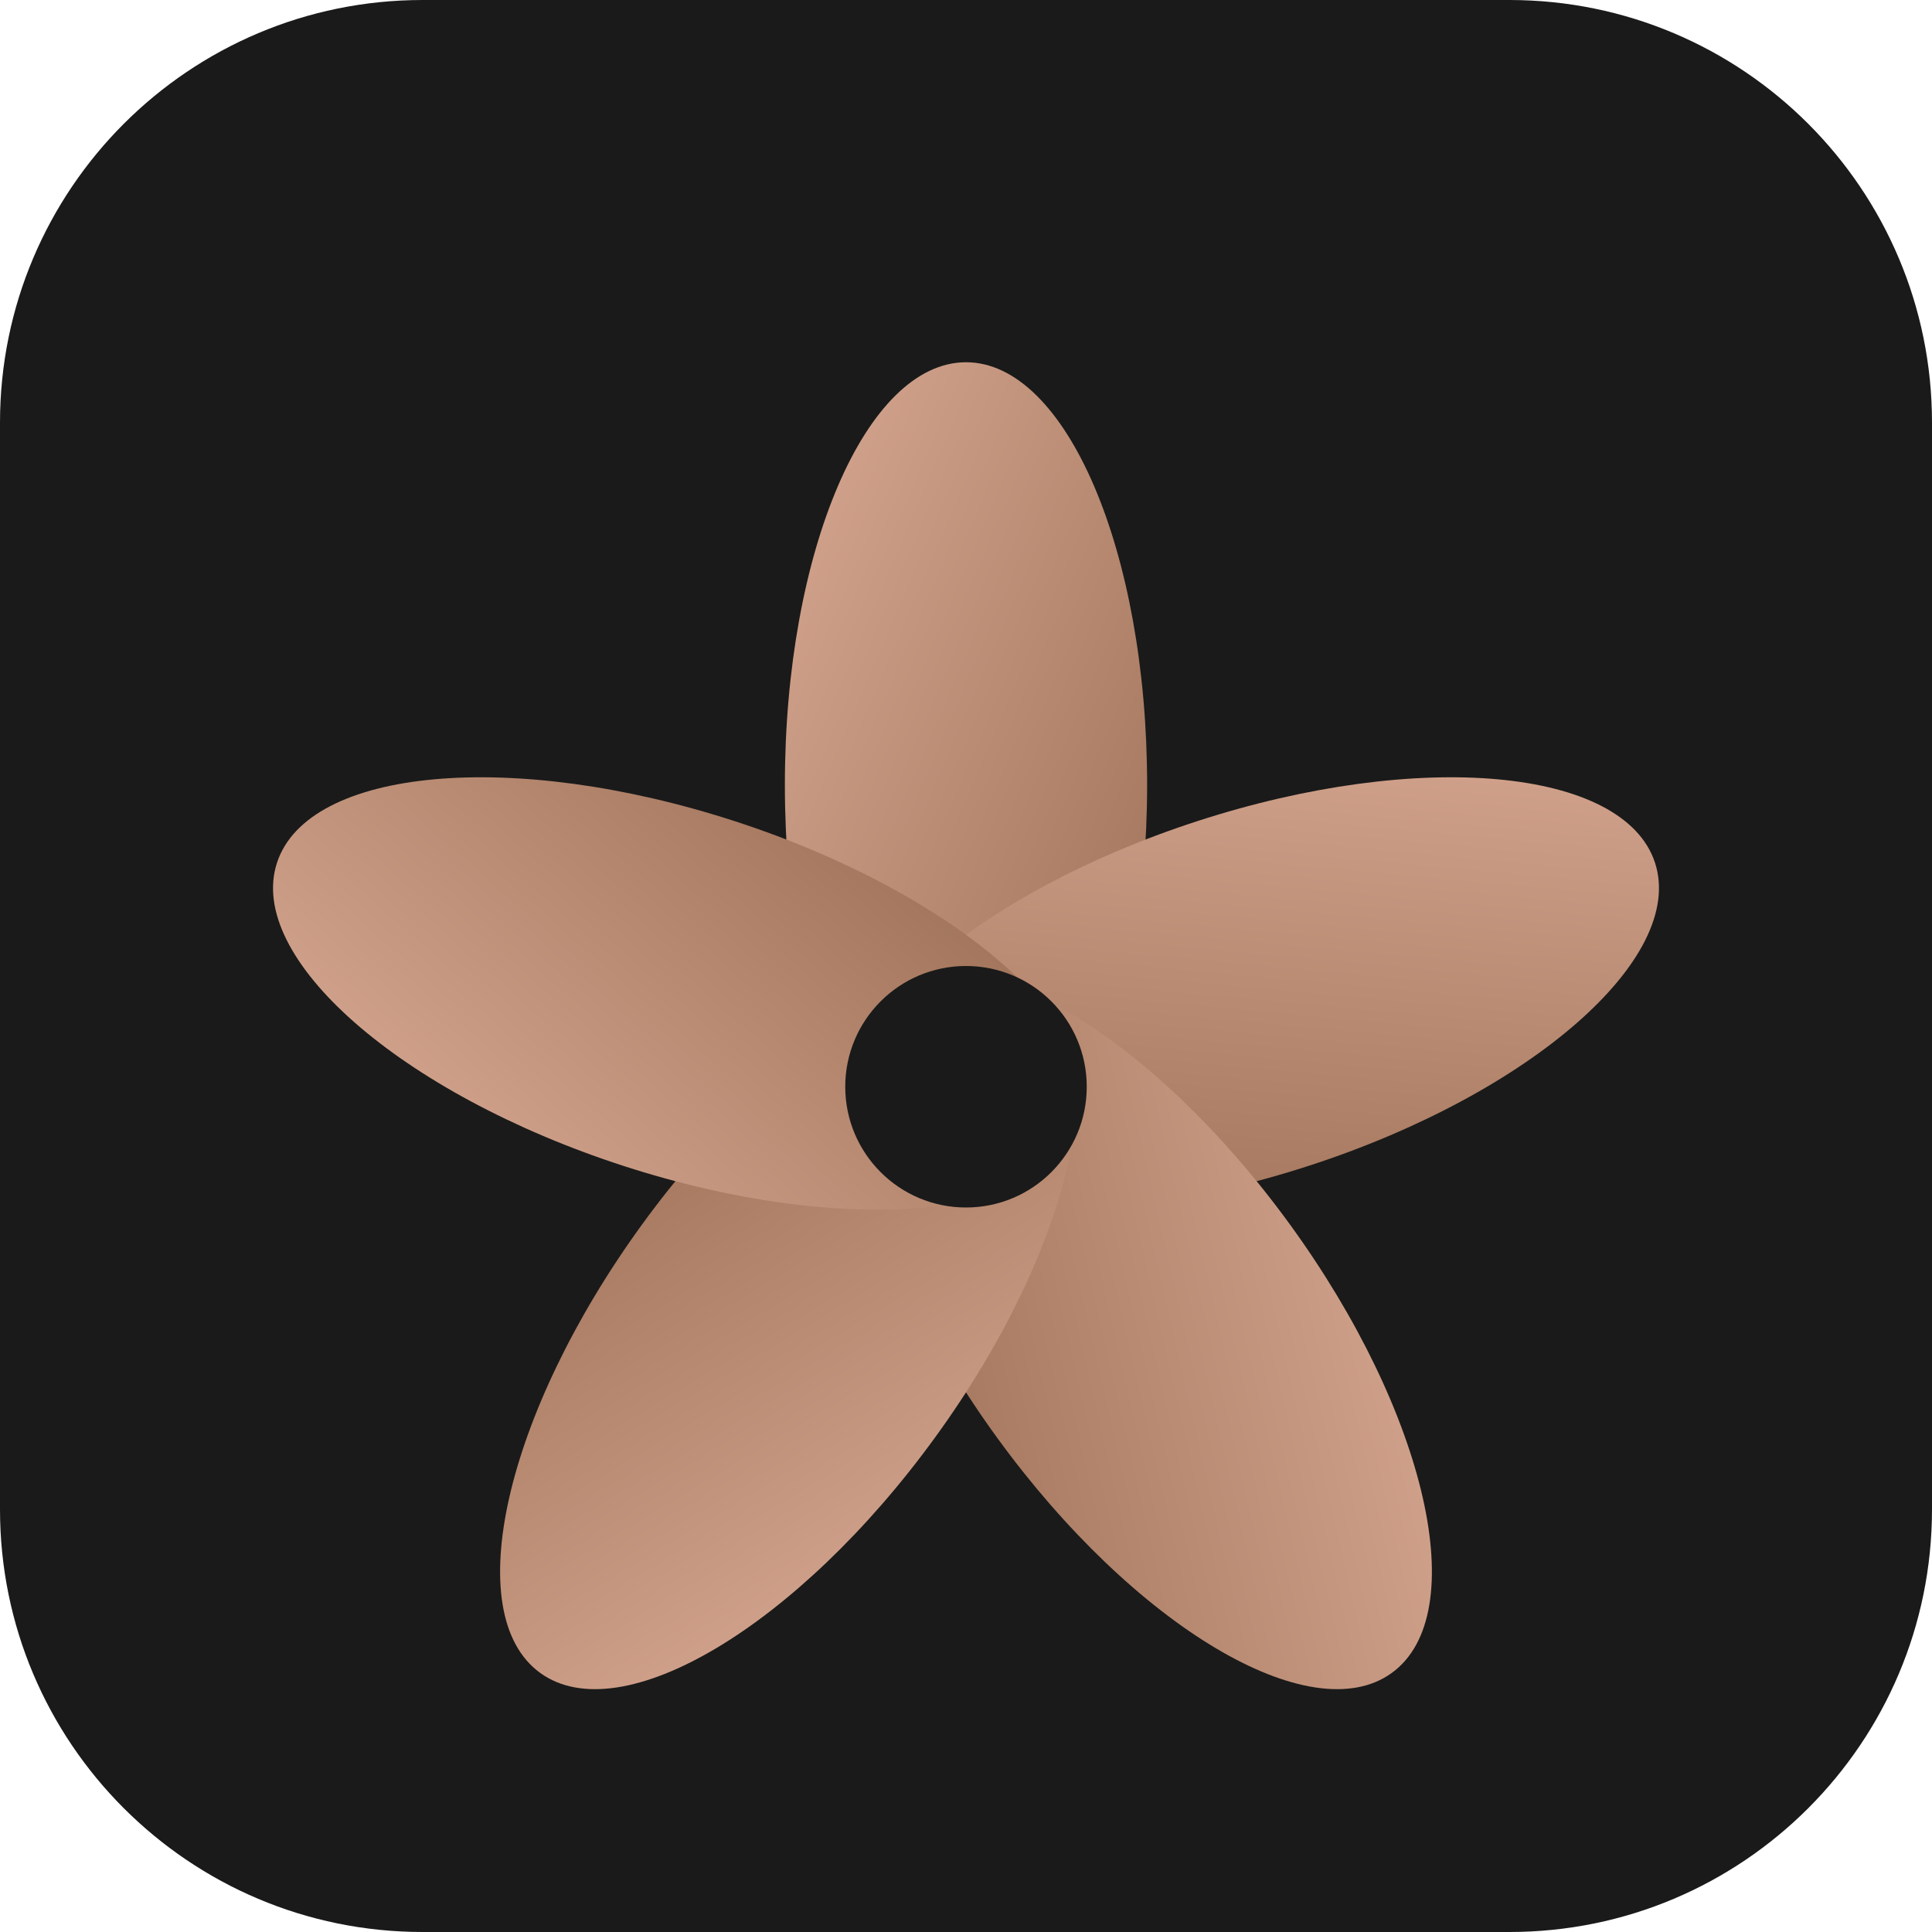
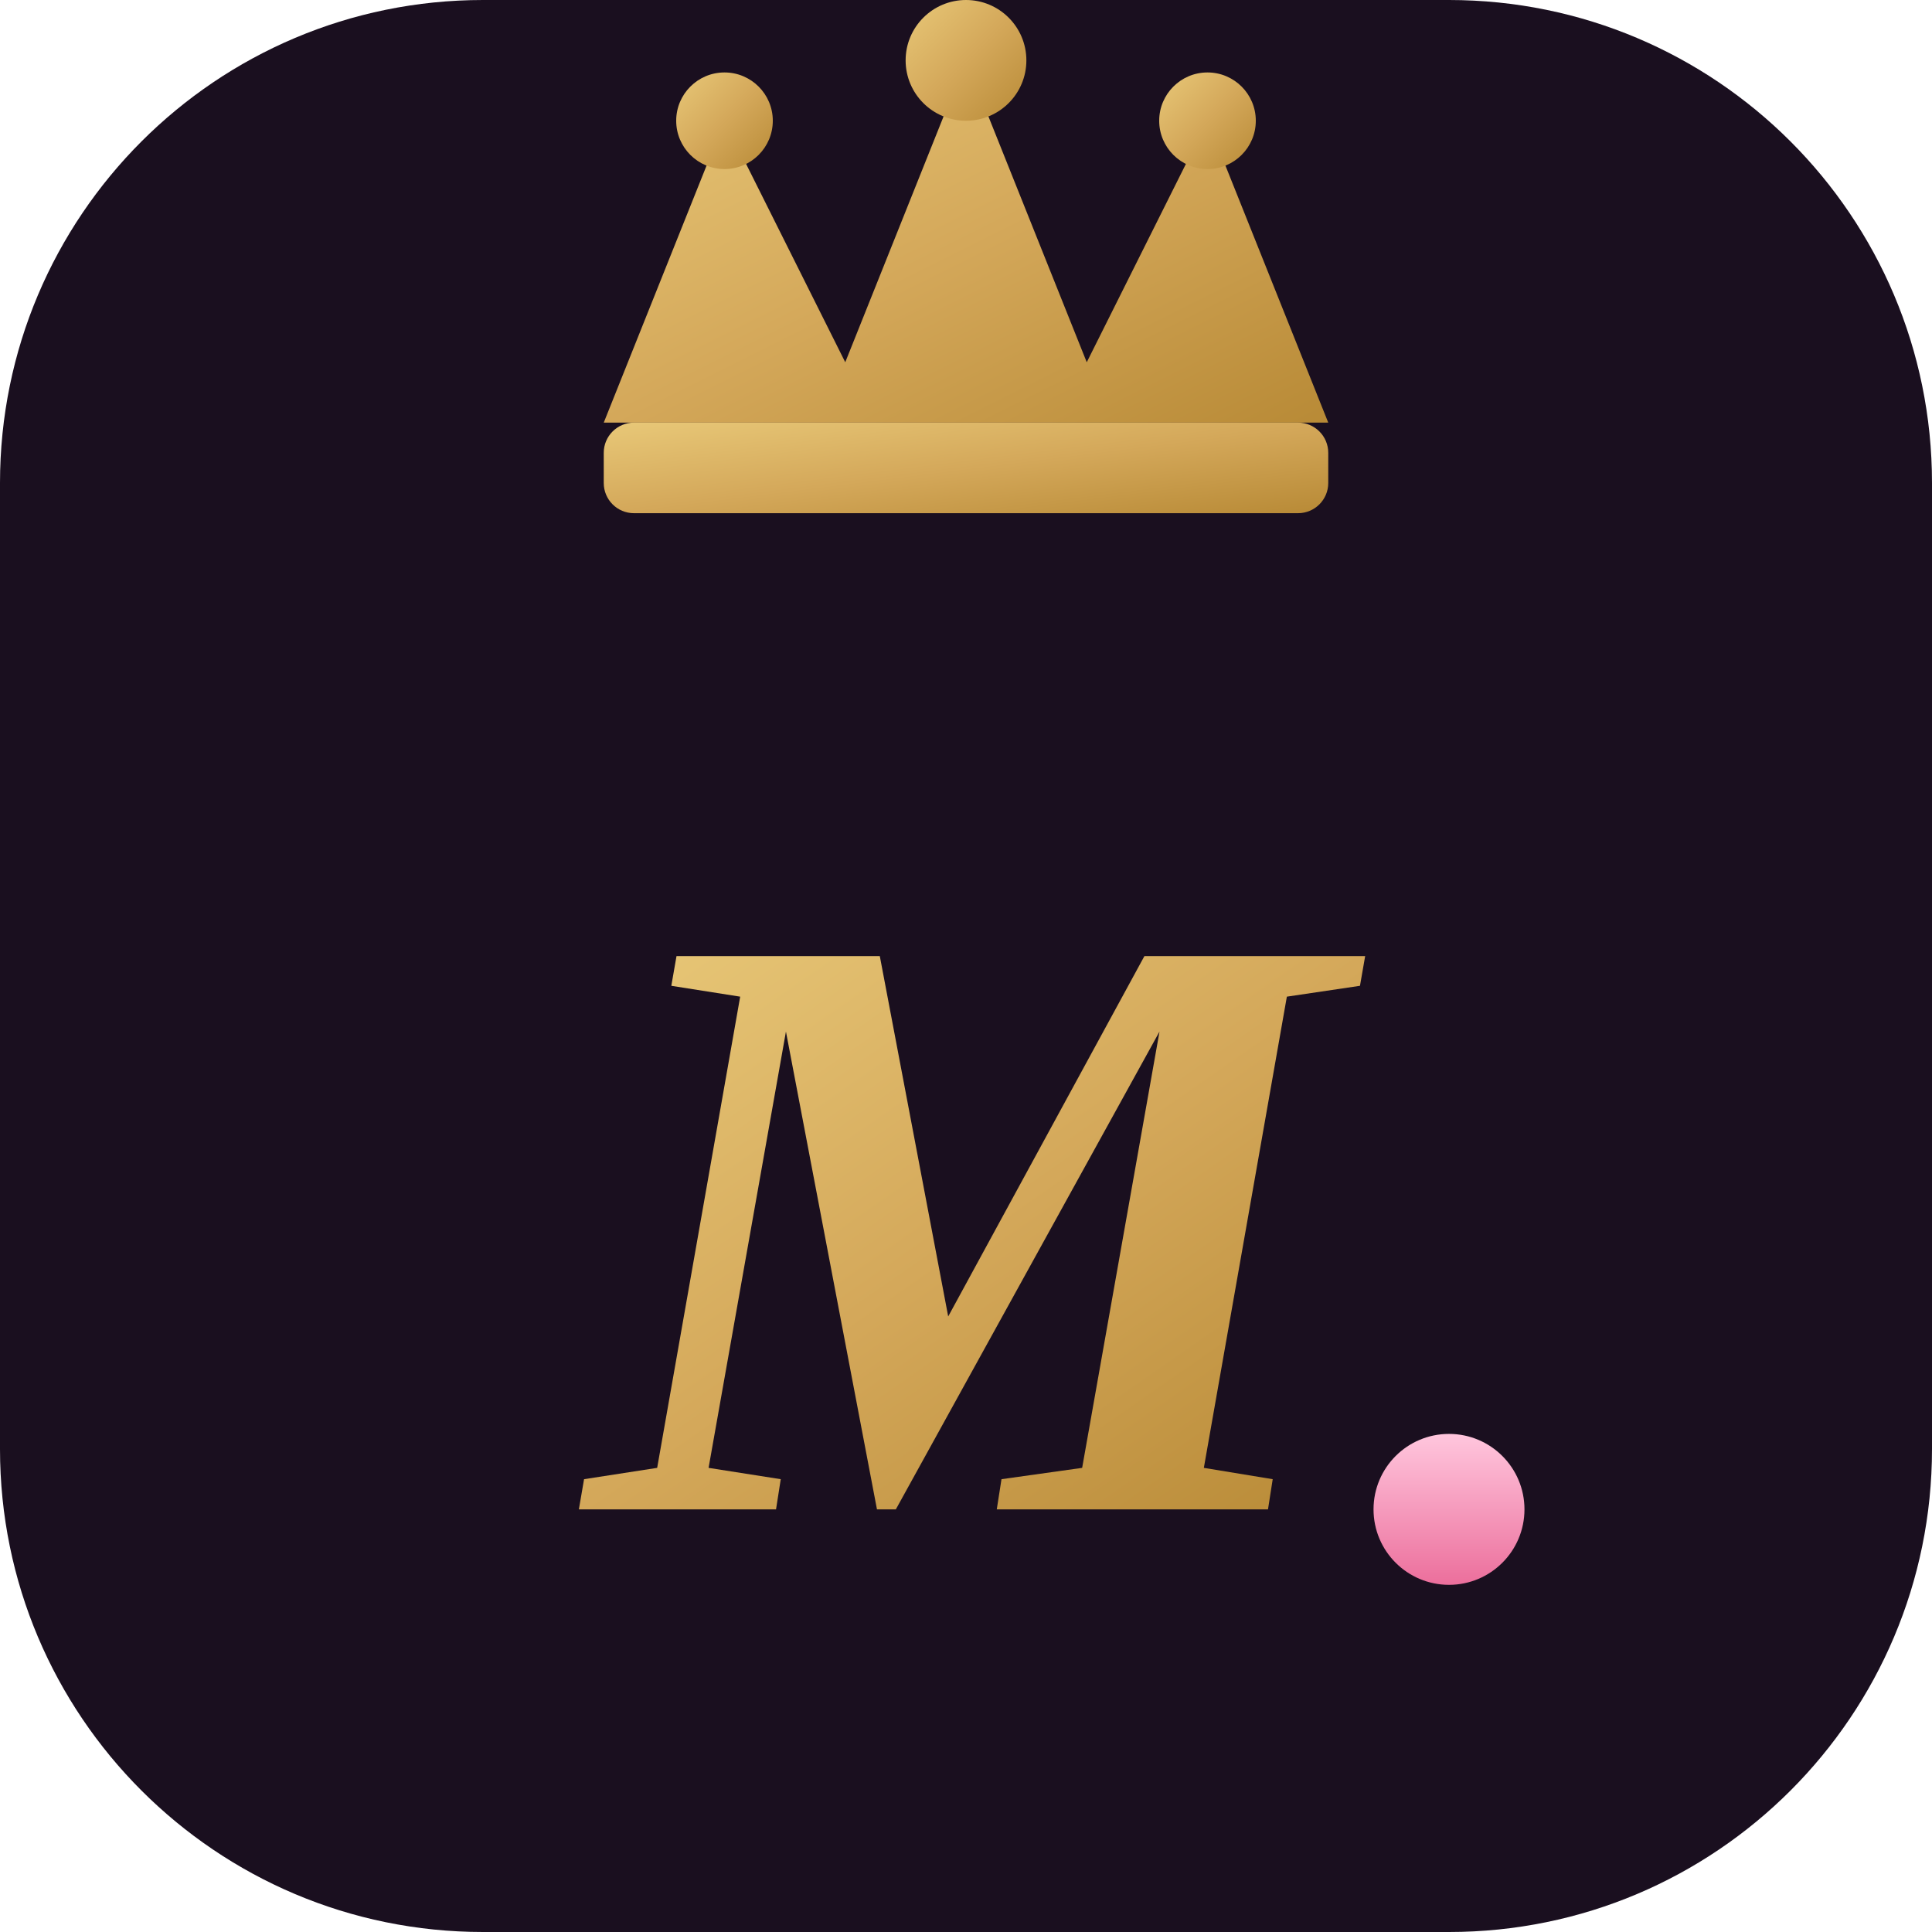
<svg xmlns="http://www.w3.org/2000/svg" viewBox="0 0 64 64">
  <defs>
    <linearGradient id="g" x1="0" y1="0" x2="1" y2="1">
-       <stop offset="0%" stop-color="#d8a892" />
-       <stop offset="100%" stop-color="#9a6e54" />
+       <stop offset="0%" stop-color="#e8c878" />
+       <stop offset="50%" stop-color="#d4a85a" />
+       <stop offset="100%" stop-color="#b88a36" />
+     </linearGradient>
+     <linearGradient id="r" x1="0" y1="0" x2="0" y2="1">
+       <stop offset="0%" stop-color="#ffc6dd" />
+       <stop offset="100%" stop-color="#ec6f9c" />
    </linearGradient>
  </defs>
-   <rect width="64" height="64" rx="14" fill="#1a1a1a" />
-   <g transform="translate(32 36)">
-     <ellipse cx="0" cy="-10" rx="6" ry="14" fill="url(#g)" />
-     <ellipse cx="0" cy="-10" rx="6" ry="14" fill="url(#g)" transform="rotate(72)" />
-     <ellipse cx="0" cy="-10" rx="6" ry="14" fill="url(#g)" transform="rotate(144)" />
-     <ellipse cx="0" cy="-10" rx="6" ry="14" fill="url(#g)" transform="rotate(216)" />
-     <ellipse cx="0" cy="-10" rx="6" ry="14" fill="url(#g)" transform="rotate(288)" />
-     <circle r="4" fill="#1a1a1a" />
+   <rect width="64" height="64" rx="16" fill="#1a0f1f" />
+   <g transform="translate(32 14)" fill="url(#g)">
+     <path d="M -12 0 L -8 -10 L -4 -2 L 0 -12 L 4 -2 L 8 -10 L 12 0 Z" />
+     <rect x="-12" y="0" width="24" height="3" rx="1" />
+     <circle cx="-8" cy="-10" r="1.6" />
+     <circle cx="0" cy="-12" r="2" />
+     <circle cx="8" cy="-10" r="1.6" />
  </g>
+   <text x="32" y="50" text-anchor="middle" font-family="Georgia, 'Times New Roman', serif" font-size="28" font-weight="700" font-style="italic" fill="url(#g)">M</text>
+   <circle cx="48" cy="50" r="2.5" fill="url(#r)" />
</svg>
